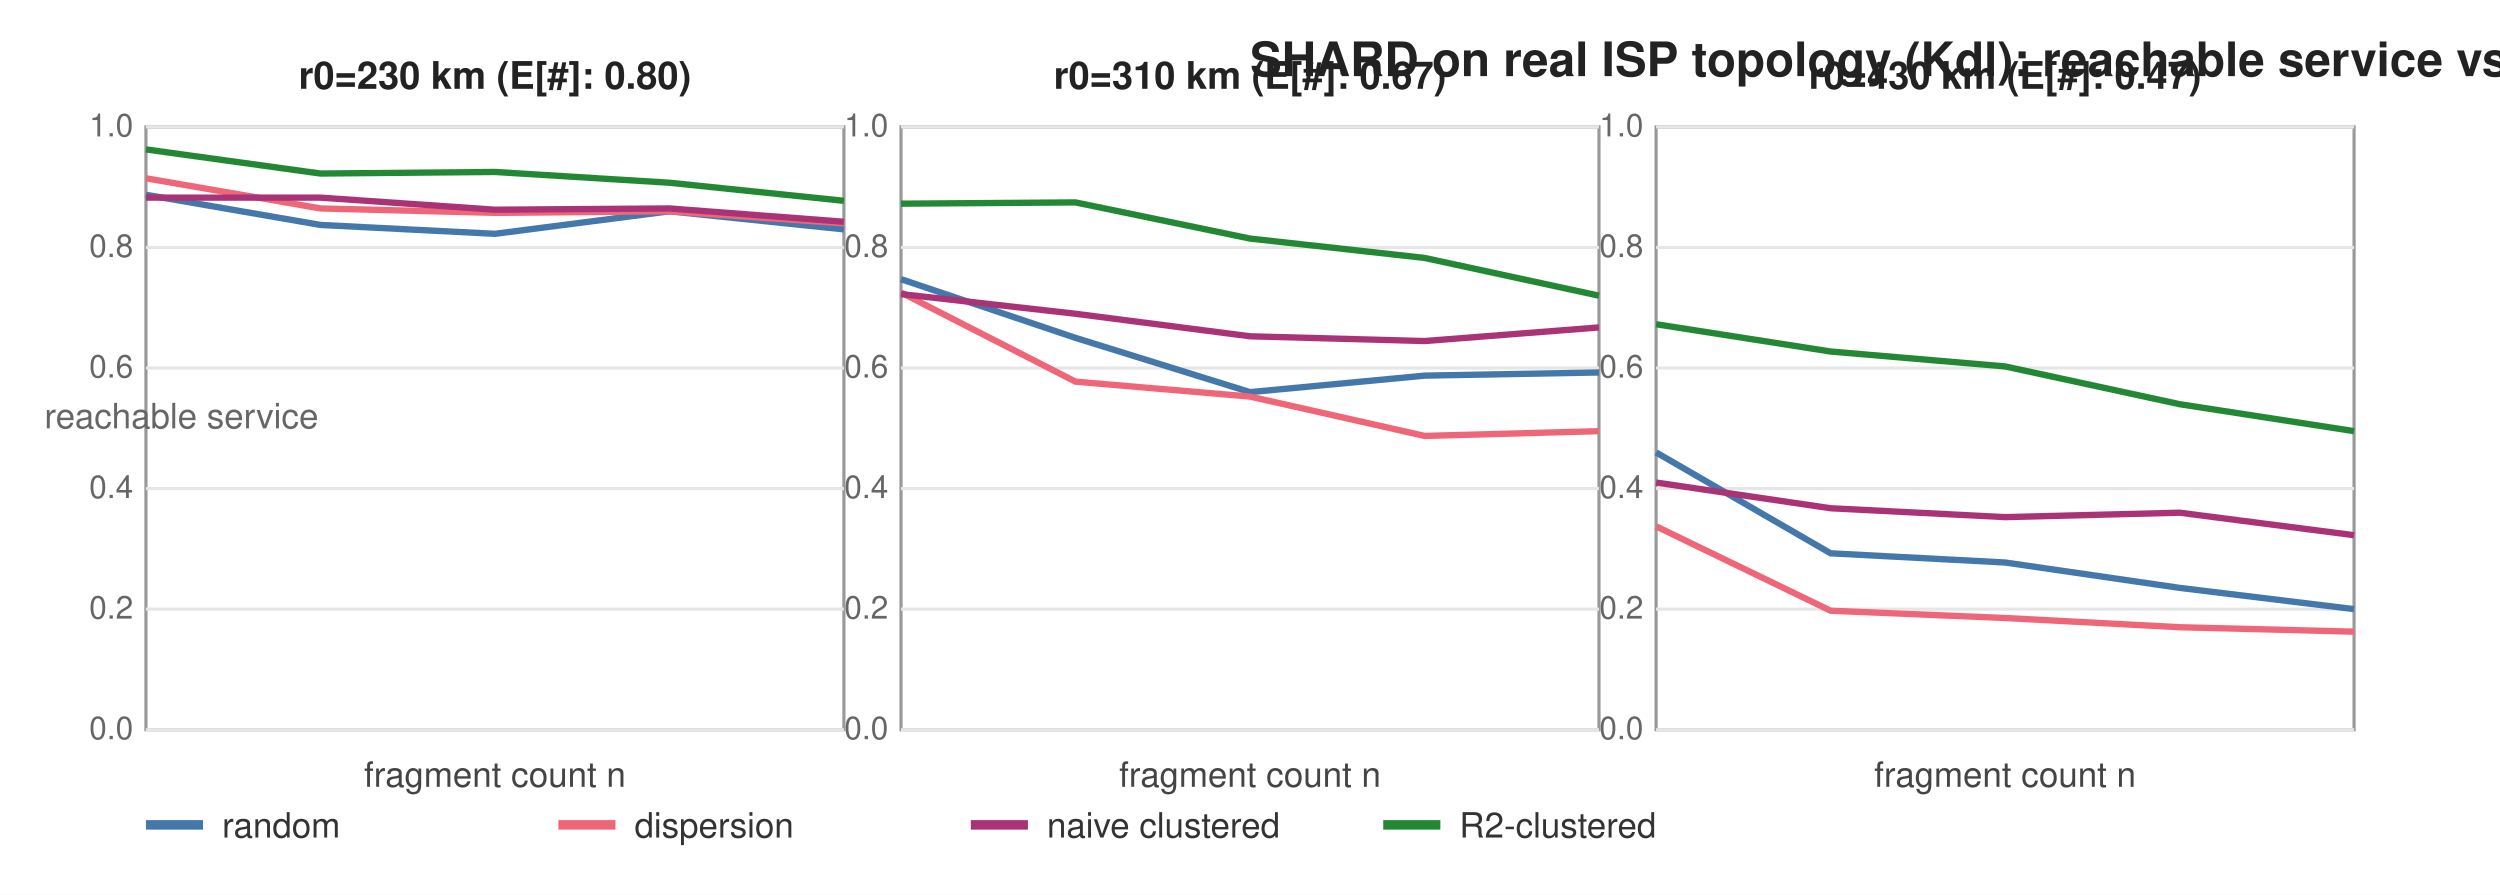
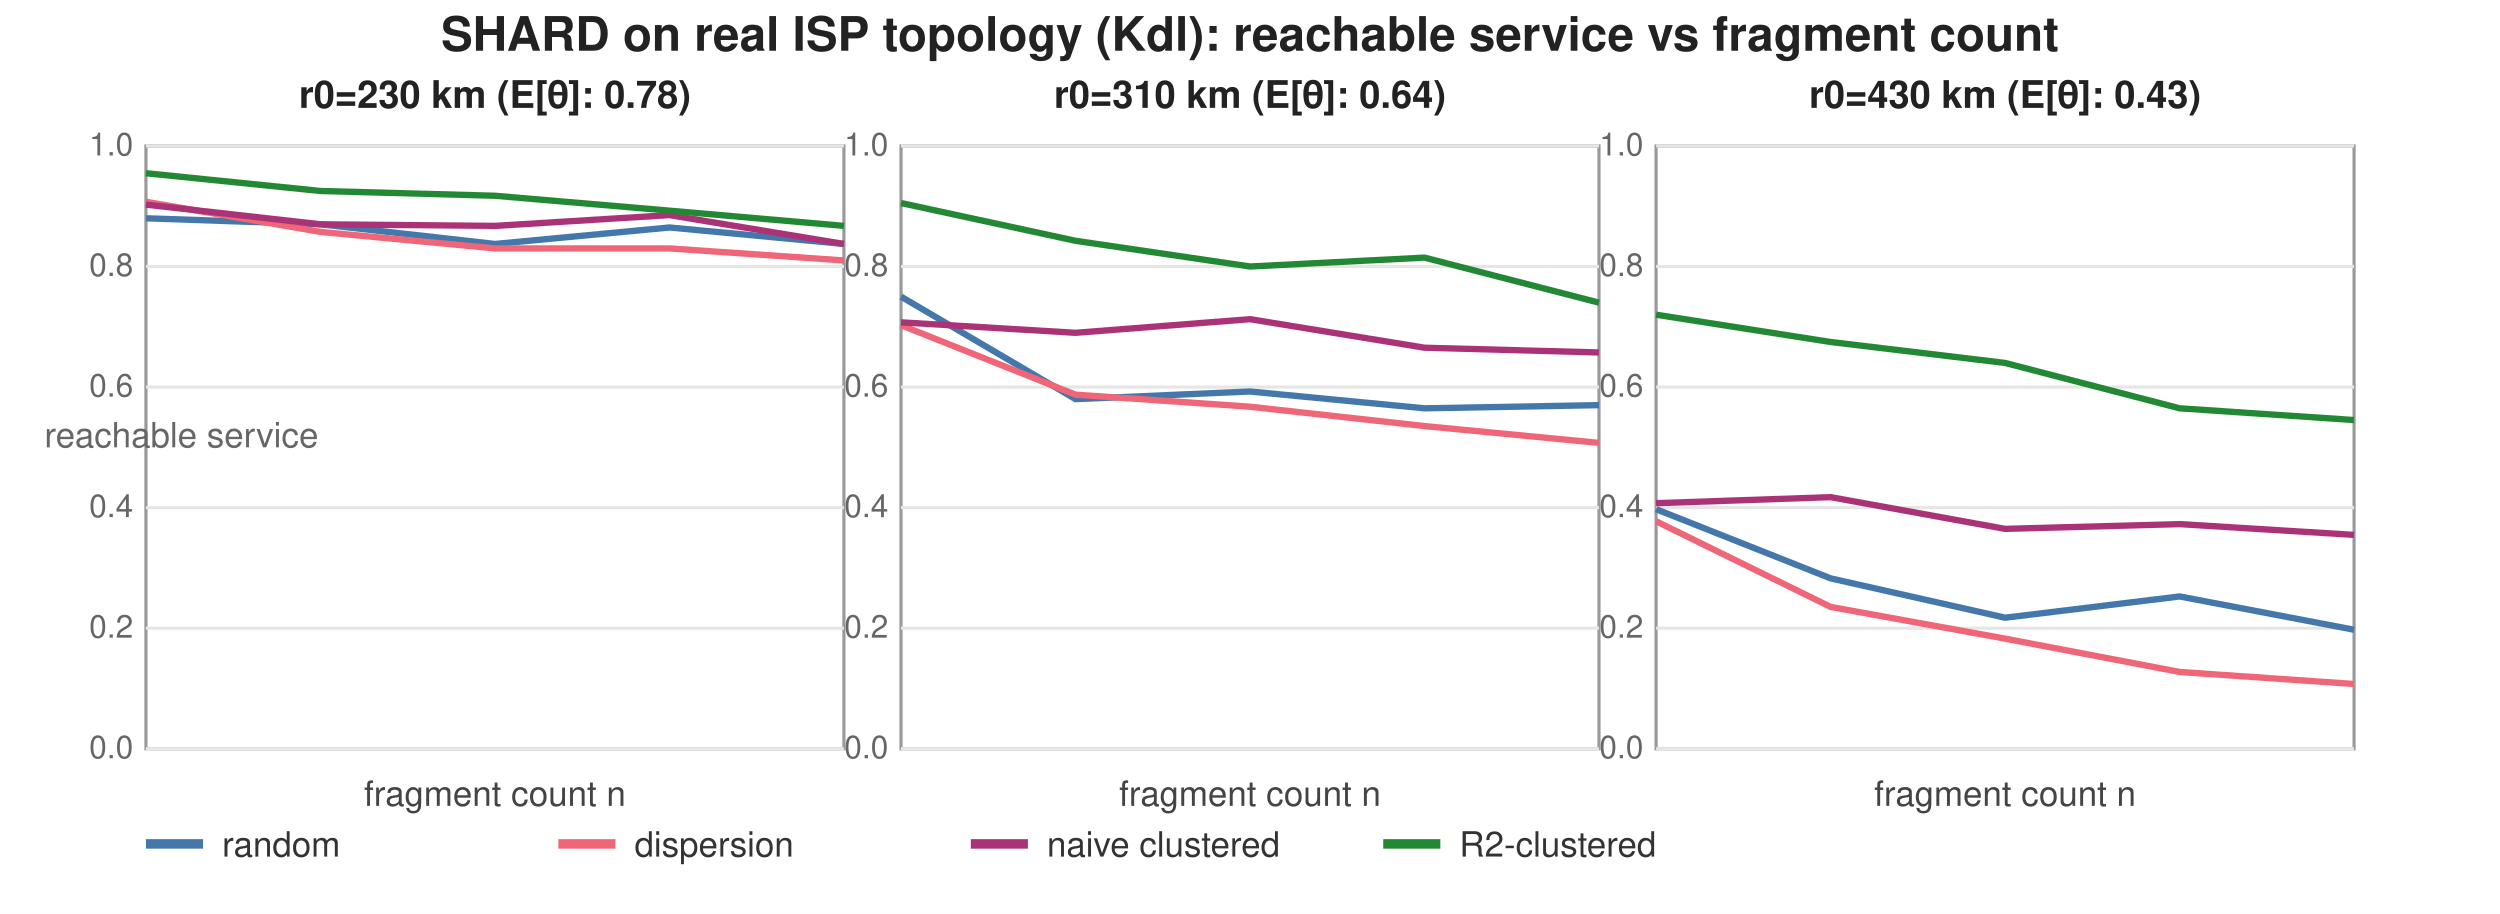
- <svg xmlns="http://www.w3.org/2000/svg" viewBox="0 0 788 282" font-family="Helvetica,Arial,sans-serif">
-   <rect width="788" height="282" fill="#ffffff" />
-   <text x="394" y="24" font-size="15" font-weight="bold" fill="#222">SHARD on real ISP topology (Kdl): reachable service vs fragment count</text>
-   <rect x="46" y="40" width="220" height="190" fill="none" stroke="#999" />
-   <line x1="46" y1="230.0" x2="266" y2="230.0" stroke="#e6e6e6" />
-   <text x="42" y="233.0" font-size="10" fill="#666" text-anchor="end">0.0</text>
-   <line x1="46" y1="192.0" x2="266" y2="192.0" stroke="#e6e6e6" />
-   <text x="42" y="195.0" font-size="10" fill="#666" text-anchor="end">0.2</text>
-   <line x1="46" y1="154.0" x2="266" y2="154.0" stroke="#e6e6e6" />
-   <text x="42" y="157.0" font-size="10" fill="#666" text-anchor="end">0.4</text>
-   <line x1="46" y1="116.0" x2="266" y2="116.0" stroke="#e6e6e6" />
-   <text x="42" y="119.0" font-size="10" fill="#666" text-anchor="end">0.6</text>
-   <line x1="46" y1="78.0" x2="266" y2="78.0" stroke="#e6e6e6" />
-   <text x="42" y="81.0" font-size="10" fill="#666" text-anchor="end">0.8</text>
-   <line x1="46" y1="40.0" x2="266" y2="40.0" stroke="#e6e6e6" />
-   <text x="42" y="43.0" font-size="10" fill="#666" text-anchor="end">1.0</text>
-   <text x="156" y="28" font-size="12" font-weight="bold" fill="#222" text-anchor="middle">r0=230 km (E[#]: 0.80)</text>
-   <polyline points="46.0,61.4 101.0,70.9 156.0,73.7 211.0,66.6 266.0,72.3" fill="none" stroke="#4477aa" stroke-width="2" />
-   <polyline points="46.0,56.2 101.0,65.7 156.0,67.1 211.0,66.6 266.0,70.4" fill="none" stroke="#ee6677" stroke-width="2" />
-   <polyline points="46.0,62.3 101.0,62.3 156.0,66.1 211.0,65.7 266.0,69.9" fill="none" stroke="#aa3377" stroke-width="2" />
-   <polyline points="46.0,47.1 101.0,54.7 156.0,54.2 211.0,57.6 266.0,63.3" fill="none" stroke="#228833" stroke-width="2" />
-   <text x="156" y="248" font-size="11" fill="#444" text-anchor="middle">fragment count n</text>
-   <rect x="284" y="40" width="220" height="190" fill="none" stroke="#999" />
-   <line x1="284" y1="230.0" x2="504" y2="230.0" stroke="#e6e6e6" />
-   <text x="280" y="233.0" font-size="10" fill="#666" text-anchor="end">0.0</text>
-   <line x1="284" y1="192.0" x2="504" y2="192.0" stroke="#e6e6e6" />
-   <text x="280" y="195.0" font-size="10" fill="#666" text-anchor="end">0.2</text>
-   <line x1="284" y1="154.0" x2="504" y2="154.0" stroke="#e6e6e6" />
-   <text x="280" y="157.0" font-size="10" fill="#666" text-anchor="end">0.4</text>
-   <line x1="284" y1="116.0" x2="504" y2="116.0" stroke="#e6e6e6" />
-   <text x="280" y="119.0" font-size="10" fill="#666" text-anchor="end">0.6</text>
-   <line x1="284" y1="78.0" x2="504" y2="78.0" stroke="#e6e6e6" />
-   <text x="280" y="81.0" font-size="10" fill="#666" text-anchor="end">0.8</text>
-   <line x1="284" y1="40.0" x2="504" y2="40.0" stroke="#e6e6e6" />
-   <text x="280" y="43.0" font-size="10" fill="#666" text-anchor="end">1.0</text>
-   <text x="394" y="28" font-size="12" font-weight="bold" fill="#222" text-anchor="middle">r0=310 km (E[#]: 0.67)</text>
-   <polyline points="284.0,88.0 339.0,106.5 394.0,123.6 449.0,118.4 504.0,117.4" fill="none" stroke="#4477aa" stroke-width="2" />
-   <polyline points="284.0,92.2 339.0,120.3 394.0,125.0 449.0,137.4 504.0,135.9" fill="none" stroke="#ee6677" stroke-width="2" />
-   <polyline points="284.0,92.7 339.0,98.9 394.0,106.0 449.0,107.5 504.0,103.2" fill="none" stroke="#aa3377" stroke-width="2" />
-   <polyline points="284.0,64.2 339.0,63.8 394.0,75.2 449.0,81.3 504.0,93.2" fill="none" stroke="#228833" stroke-width="2" />
-   <text x="394" y="248" font-size="11" fill="#444" text-anchor="middle">fragment count n</text>
-   <rect x="522" y="40" width="220" height="190" fill="none" stroke="#999" />
-   <line x1="522" y1="230.0" x2="742" y2="230.0" stroke="#e6e6e6" />
-   <text x="518" y="233.0" font-size="10" fill="#666" text-anchor="end">0.0</text>
-   <line x1="522" y1="192.0" x2="742" y2="192.0" stroke="#e6e6e6" />
-   <text x="518" y="195.0" font-size="10" fill="#666" text-anchor="end">0.2</text>
-   <line x1="522" y1="154.0" x2="742" y2="154.0" stroke="#e6e6e6" />
-   <text x="518" y="157.0" font-size="10" fill="#666" text-anchor="end">0.4</text>
-   <line x1="522" y1="116.0" x2="742" y2="116.0" stroke="#e6e6e6" />
-   <text x="518" y="119.0" font-size="10" fill="#666" text-anchor="end">0.6</text>
-   <line x1="522" y1="78.0" x2="742" y2="78.0" stroke="#e6e6e6" />
-   <text x="518" y="81.0" font-size="10" fill="#666" text-anchor="end">0.8</text>
-   <line x1="522" y1="40.0" x2="742" y2="40.0" stroke="#e6e6e6" />
-   <text x="518" y="43.0" font-size="10" fill="#666" text-anchor="end">1.0</text>
-   <text x="632" y="28" font-size="12" font-weight="bold" fill="#222" text-anchor="middle">r0=430 km (E[#]: 0.47)</text>
-   <polyline points="522.0,142.6 577.0,174.4 632.0,177.3 687.0,185.3 742.0,192.0" fill="none" stroke="#4477aa" stroke-width="2" />
-   <polyline points="522.0,165.9 577.0,192.5 632.0,194.8 687.0,197.7 742.0,199.1" fill="none" stroke="#ee6677" stroke-width="2" />
-   <polyline points="522.0,152.1 577.0,160.2 632.0,163.0 687.0,161.6 742.0,168.7" fill="none" stroke="#aa3377" stroke-width="2" />
-   <polyline points="522.0,102.2 577.0,110.8 632.0,115.5 687.0,127.4 742.0,135.9" fill="none" stroke="#228833" stroke-width="2" />
-   <text x="632" y="248" font-size="11" fill="#444" text-anchor="middle">fragment count n</text>
-   <line x1="46" y1="260" x2="64" y2="260" stroke="#4477aa" stroke-width="3" />
-   <text x="70" y="264" font-size="11" fill="#333">random</text>
-   <line x1="176" y1="260" x2="194" y2="260" stroke="#ee6677" stroke-width="3" />
-   <text x="200" y="264" font-size="11" fill="#333">dispersion</text>
-   <line x1="306" y1="260" x2="324" y2="260" stroke="#aa3377" stroke-width="3" />
-   <text x="330" y="264" font-size="11" fill="#333">naive clustered</text>
-   <line x1="436" y1="260" x2="454" y2="260" stroke="#228833" stroke-width="3" />
-   <text x="460" y="264" font-size="11" fill="#333">R2-clustered</text>
-   <text x="14" y="135" font-size="11" fill="#666">reachable service</text>
+ <svg xmlns="http://www.w3.org/2000/svg" viewBox="0 0 788 288" font-family="Helvetica,Arial,sans-serif">
+   <rect width="788" height="288" fill="#ffffff" />
+   <text x="394" y="16" font-size="15" font-weight="bold" fill="#222" text-anchor="middle">SHARD on real ISP topology (Kdl): reachable service vs fragment count</text>
+   <rect x="46" y="46" width="220" height="190" fill="none" stroke="#999" />
+   <line x1="46" y1="236.0" x2="266" y2="236.0" stroke="#e6e6e6" />
+   <text x="42" y="239.0" font-size="10" fill="#666" text-anchor="end">0.0</text>
+   <line x1="46" y1="198.0" x2="266" y2="198.0" stroke="#e6e6e6" />
+   <text x="42" y="201.0" font-size="10" fill="#666" text-anchor="end">0.2</text>
+   <line x1="46" y1="160.0" x2="266" y2="160.0" stroke="#e6e6e6" />
+   <text x="42" y="163.0" font-size="10" fill="#666" text-anchor="end">0.4</text>
+   <line x1="46" y1="122.0" x2="266" y2="122.0" stroke="#e6e6e6" />
+   <text x="42" y="125.0" font-size="10" fill="#666" text-anchor="end">0.6</text>
+   <line x1="46" y1="84.0" x2="266" y2="84.0" stroke="#e6e6e6" />
+   <text x="42" y="87.0" font-size="10" fill="#666" text-anchor="end">0.8</text>
+   <line x1="46" y1="46.0" x2="266" y2="46.0" stroke="#e6e6e6" />
+   <text x="42" y="49.0" font-size="10" fill="#666" text-anchor="end">1.0</text>
+   <text x="156" y="34" font-size="12" font-weight="bold" fill="#222" text-anchor="middle">r0=230 km (E[θ]: 0.78)</text>
+   <polyline points="46.0,68.8 101.0,70.7 156.0,76.9 211.0,71.7 266.0,76.9" fill="none" stroke="#4477aa" stroke-width="2" />
+   <polyline points="46.0,63.6 101.0,73.1 156.0,78.3 211.0,78.3 266.0,82.1" fill="none" stroke="#ee6677" stroke-width="2" />
+   <polyline points="46.0,64.5 101.0,70.7 156.0,71.2 211.0,67.8 266.0,76.9" fill="none" stroke="#aa3377" stroke-width="2" />
+   <polyline points="46.0,54.6 101.0,60.2 156.0,61.7 211.0,66.4 266.0,71.2" fill="none" stroke="#228833" stroke-width="2" />
+   <text x="156" y="254" font-size="11" fill="#444" text-anchor="middle">fragment count n</text>
+   <rect x="284" y="46" width="220" height="190" fill="none" stroke="#999" />
+   <line x1="284" y1="236.0" x2="504" y2="236.0" stroke="#e6e6e6" />
+   <text x="280" y="239.0" font-size="10" fill="#666" text-anchor="end">0.0</text>
+   <line x1="284" y1="198.0" x2="504" y2="198.0" stroke="#e6e6e6" />
+   <text x="280" y="201.0" font-size="10" fill="#666" text-anchor="end">0.2</text>
+   <line x1="284" y1="160.0" x2="504" y2="160.0" stroke="#e6e6e6" />
+   <text x="280" y="163.0" font-size="10" fill="#666" text-anchor="end">0.4</text>
+   <line x1="284" y1="122.0" x2="504" y2="122.0" stroke="#e6e6e6" />
+   <text x="280" y="125.0" font-size="10" fill="#666" text-anchor="end">0.6</text>
+   <line x1="284" y1="84.0" x2="504" y2="84.0" stroke="#e6e6e6" />
+   <text x="280" y="87.0" font-size="10" fill="#666" text-anchor="end">0.8</text>
+   <line x1="284" y1="46.0" x2="504" y2="46.0" stroke="#e6e6e6" />
+   <text x="280" y="49.0" font-size="10" fill="#666" text-anchor="end">1.0</text>
+   <text x="394" y="34" font-size="12" font-weight="bold" fill="#222" text-anchor="middle">r0=310 km (E[θ]: 0.64)</text>
+   <polyline points="284.0,93.5 339.0,125.8 394.0,123.4 449.0,128.7 504.0,127.7" fill="none" stroke="#4477aa" stroke-width="2" />
+   <polyline points="284.0,102.5 339.0,124.4 394.0,128.2 449.0,134.3 504.0,139.6" fill="none" stroke="#ee6677" stroke-width="2" />
+   <polyline points="284.0,101.6 339.0,104.9 394.0,100.6 449.0,109.6 504.0,111.1" fill="none" stroke="#aa3377" stroke-width="2" />
+   <polyline points="284.0,64.0 339.0,75.9 394.0,84.0 449.0,81.2 504.0,95.4" fill="none" stroke="#228833" stroke-width="2" />
+   <text x="394" y="254" font-size="11" fill="#444" text-anchor="middle">fragment count n</text>
+   <rect x="522" y="46" width="220" height="190" fill="none" stroke="#999" />
+   <line x1="522" y1="236.0" x2="742" y2="236.0" stroke="#e6e6e6" />
+   <text x="518" y="239.0" font-size="10" fill="#666" text-anchor="end">0.0</text>
+   <line x1="522" y1="198.0" x2="742" y2="198.0" stroke="#e6e6e6" />
+   <text x="518" y="201.0" font-size="10" fill="#666" text-anchor="end">0.2</text>
+   <line x1="522" y1="160.0" x2="742" y2="160.0" stroke="#e6e6e6" />
+   <text x="518" y="163.0" font-size="10" fill="#666" text-anchor="end">0.4</text>
+   <line x1="522" y1="122.0" x2="742" y2="122.0" stroke="#e6e6e6" />
+   <text x="518" y="125.0" font-size="10" fill="#666" text-anchor="end">0.6</text>
+   <line x1="522" y1="84.0" x2="742" y2="84.0" stroke="#e6e6e6" />
+   <text x="518" y="87.0" font-size="10" fill="#666" text-anchor="end">0.8</text>
+   <line x1="522" y1="46.0" x2="742" y2="46.0" stroke="#e6e6e6" />
+   <text x="518" y="49.0" font-size="10" fill="#666" text-anchor="end">1.0</text>
+   <text x="632" y="34" font-size="12" font-weight="bold" fill="#222" text-anchor="middle">r0=430 km (E[θ]: 0.43)</text>
+   <polyline points="522.0,160.5 577.0,182.3 632.0,194.7 687.0,188.0 742.0,198.5" fill="none" stroke="#4477aa" stroke-width="2" />
+   <polyline points="522.0,164.3 577.0,191.3 632.0,201.3 687.0,211.8 742.0,215.6" fill="none" stroke="#ee6677" stroke-width="2" />
+   <polyline points="522.0,158.6 577.0,156.7 632.0,166.7 687.0,165.2 742.0,168.6" fill="none" stroke="#aa3377" stroke-width="2" />
+   <polyline points="522.0,99.2 577.0,107.8 632.0,114.4 687.0,128.7 742.0,132.4" fill="none" stroke="#228833" stroke-width="2" />
+   <text x="632" y="254" font-size="11" fill="#444" text-anchor="middle">fragment count n</text>
+   <line x1="46" y1="266" x2="64" y2="266" stroke="#4477aa" stroke-width="3" />
+   <text x="70" y="270" font-size="11" fill="#333">random</text>
+   <line x1="176" y1="266" x2="194" y2="266" stroke="#ee6677" stroke-width="3" />
+   <text x="200" y="270" font-size="11" fill="#333">dispersion</text>
+   <line x1="306" y1="266" x2="324" y2="266" stroke="#aa3377" stroke-width="3" />
+   <text x="330" y="270" font-size="11" fill="#333">naive clustered</text>
+   <line x1="436" y1="266" x2="454" y2="266" stroke="#228833" stroke-width="3" />
+   <text x="460" y="270" font-size="11" fill="#333">R2-clustered</text>
+   <text x="14" y="141" font-size="11" fill="#666">reachable service</text>
</svg>
